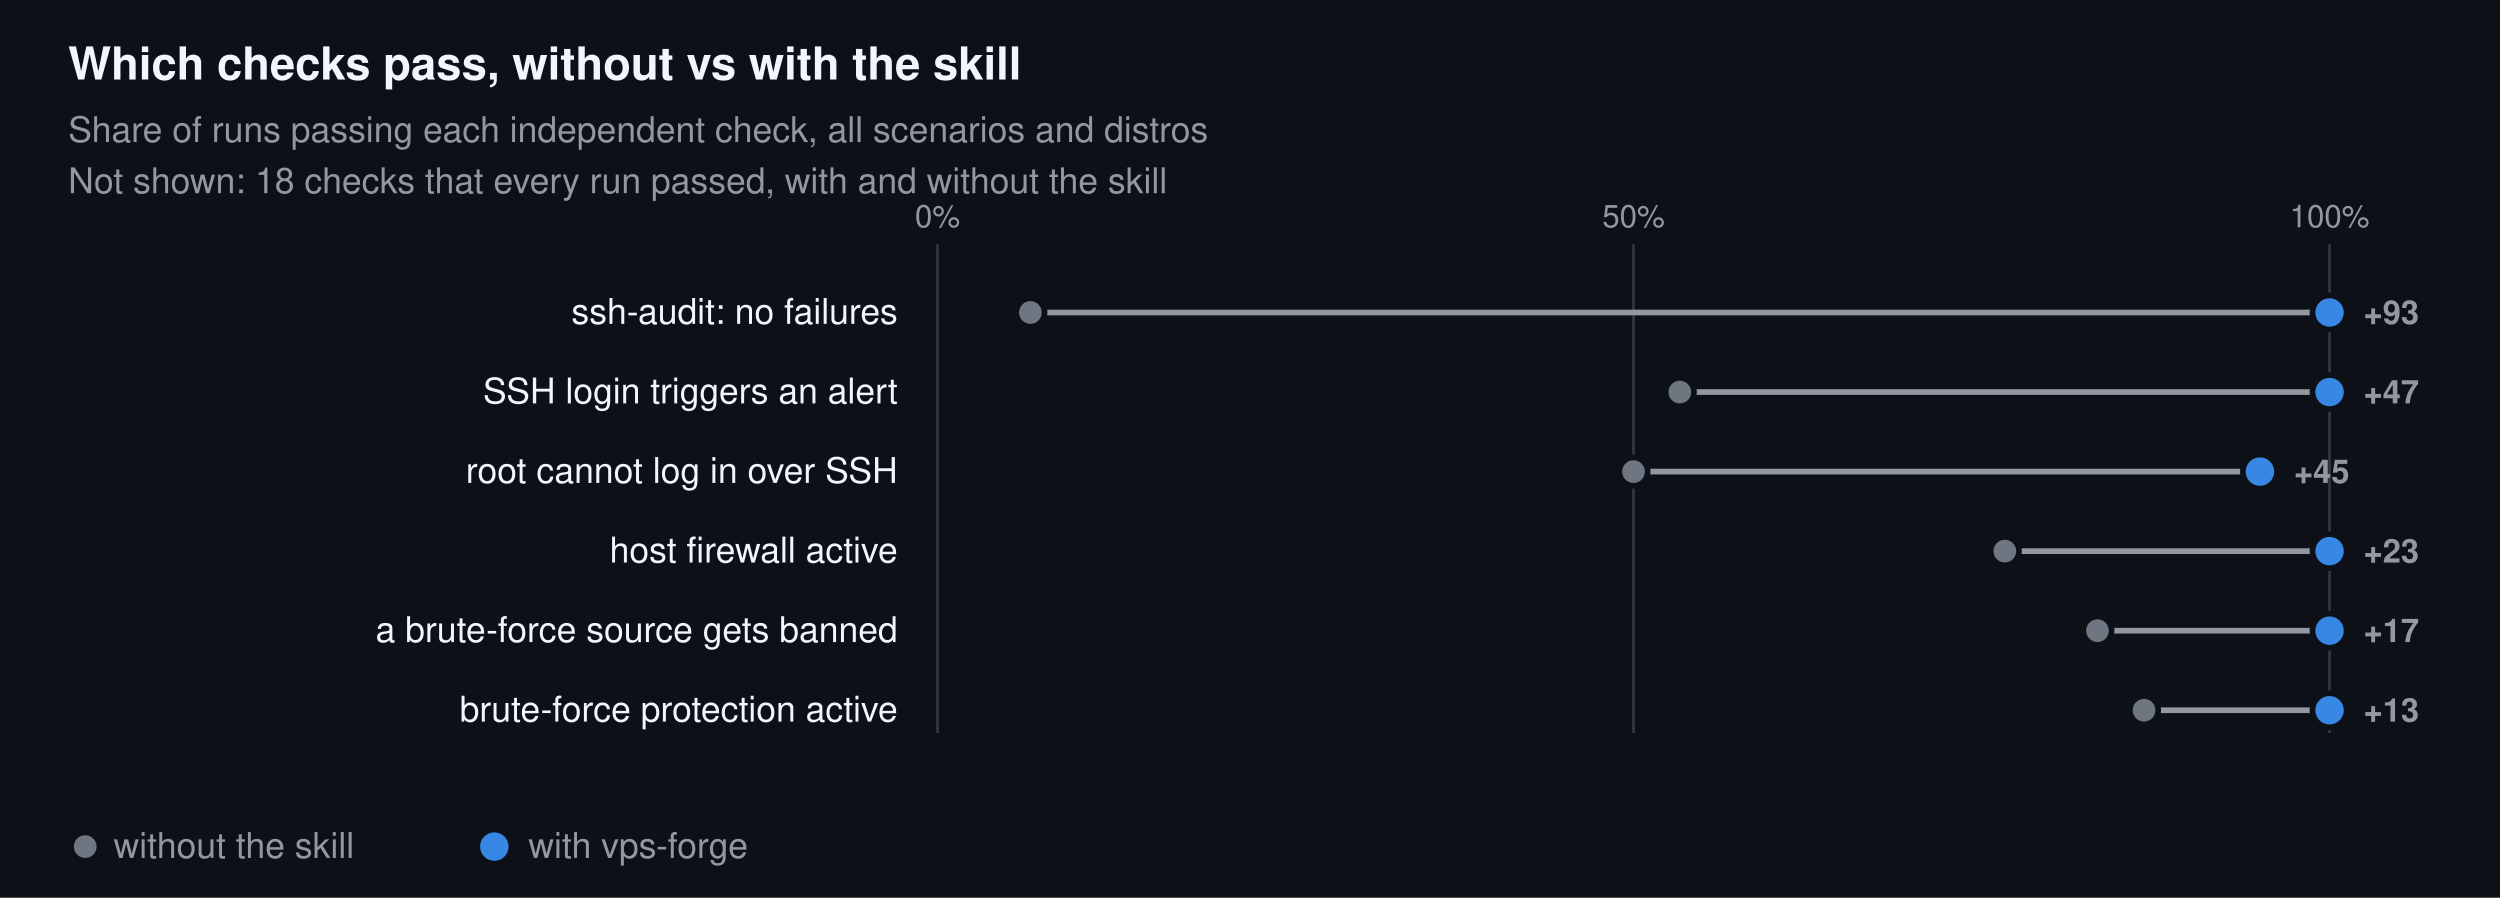
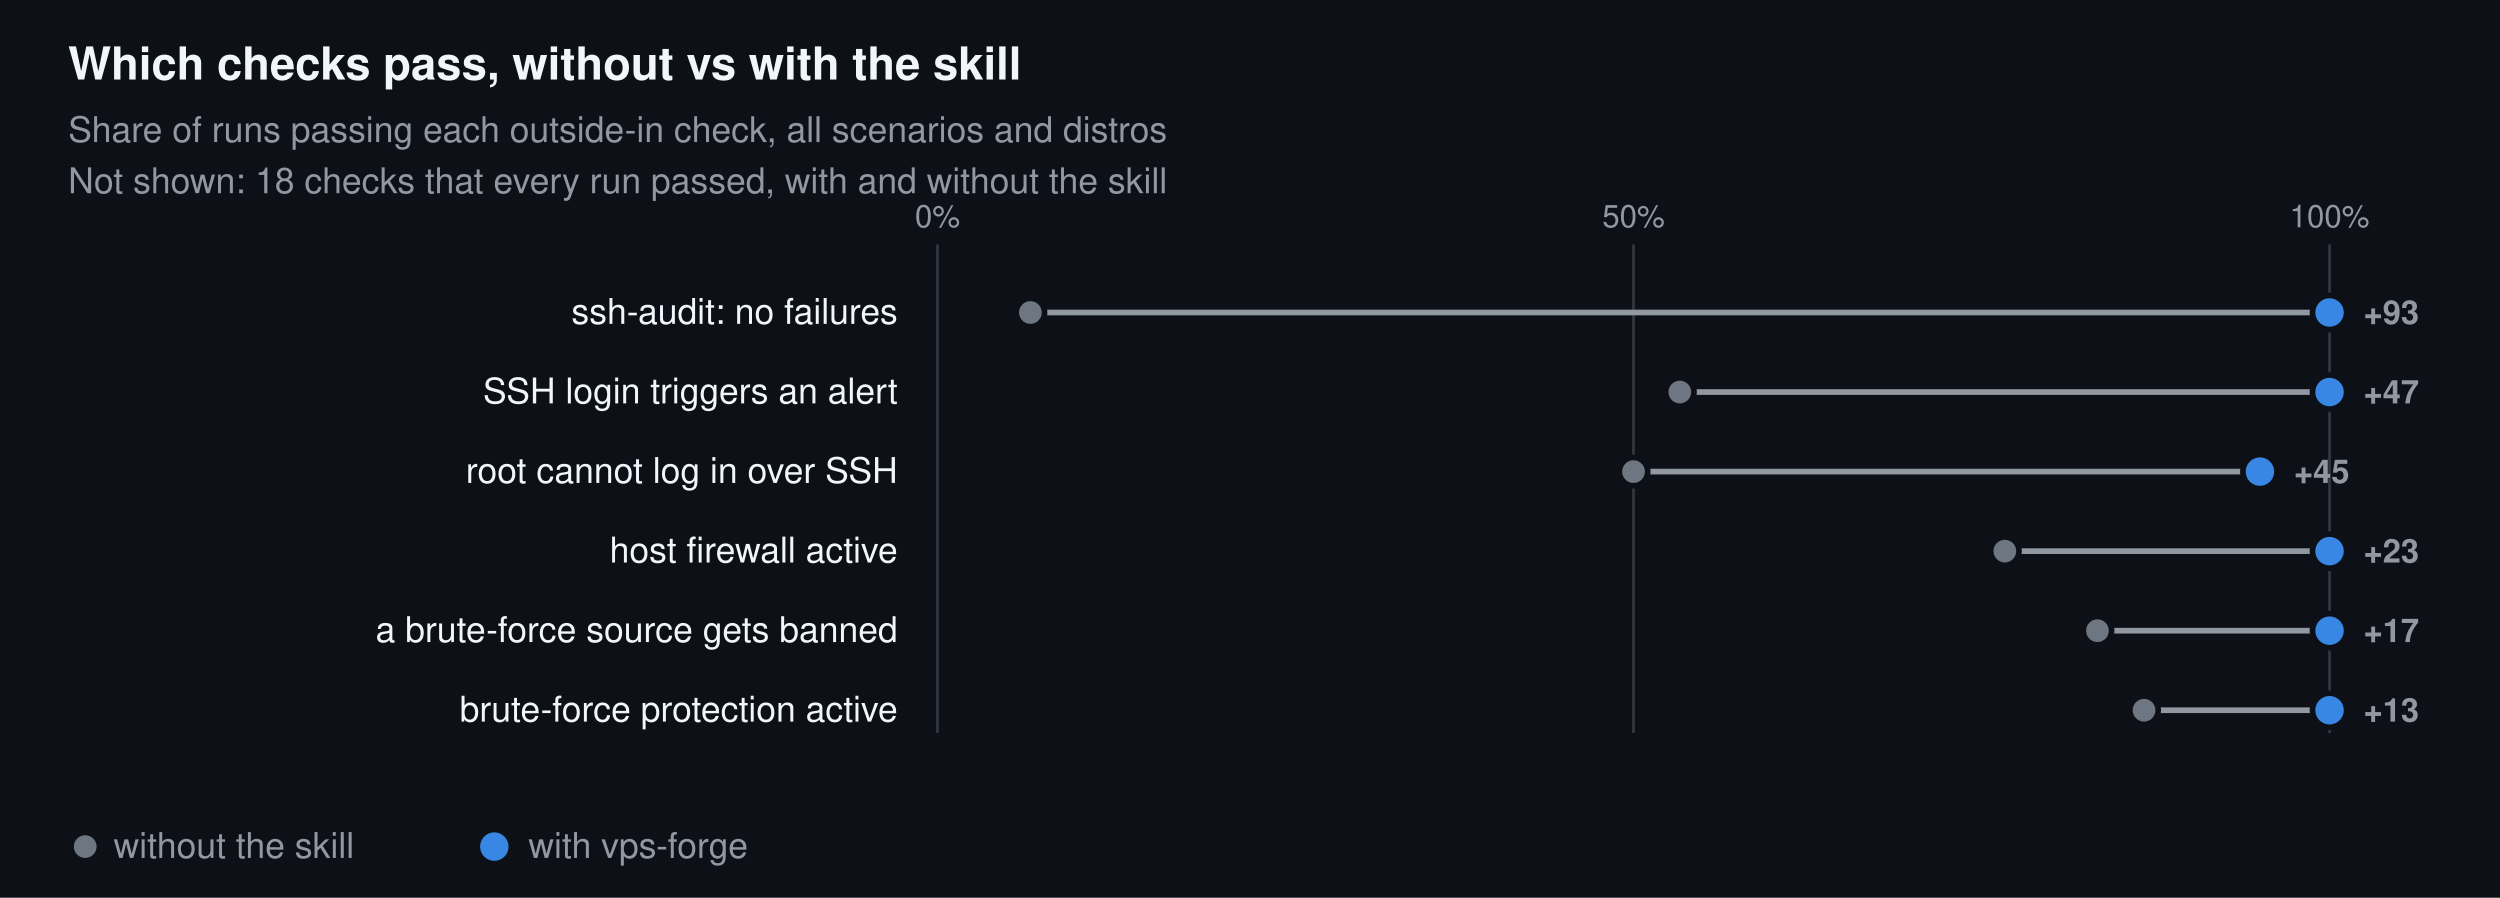
<svg xmlns="http://www.w3.org/2000/svg" width="880" height="316" viewBox="0 0 880 316" font-family="-apple-system, BlinkMacSystemFont, 'Segoe UI', Helvetica, Arial, sans-serif" role="img" aria-label="Pass rate per check without and with the skill">
  <rect width="100%" height="100%" fill="#0d1117" />
  <text x="24.0" y="28.0" font-size="16" fill="#f0f6fc" text-anchor="start" font-weight="600">Which checks pass, without vs with the skill</text>
-   <text x="24.0" y="50.0" font-size="12.5" fill="#9198a1" text-anchor="start" font-weight="400">Share of runs passing each independent check, all scenarios and distros</text>
+   <text x="24.0" y="50.0" font-size="12.5" fill="#9198a1" text-anchor="start" font-weight="400">Share of runs passing each outside-in check, all scenarios and distros</text>
  <text x="24.0" y="68.0" font-size="12.5" fill="#9198a1" text-anchor="start" font-weight="400">Not shown: 18 checks that every run passed, with and without the skill</text>
  <line x1="330.0" y1="86.0" x2="330.0" y2="258.0" stroke="#30363d" stroke-width="1" />
  <text x="330.0" y="80.0" font-size="11" fill="#9198a1" text-anchor="middle" font-weight="400">0%</text>
  <line x1="575.0" y1="86.0" x2="575.0" y2="258.0" stroke="#30363d" stroke-width="1" />
  <text x="575.0" y="80.0" font-size="11" fill="#9198a1" text-anchor="middle" font-weight="400">50%</text>
  <line x1="820.0" y1="86.0" x2="820.0" y2="258.0" stroke="#30363d" stroke-width="1" />
  <text x="820.0" y="80.0" font-size="11" fill="#9198a1" text-anchor="middle" font-weight="400">100%</text>
  <text x="316.0" y="114.0" font-size="12.5" fill="#f0f6fc" text-anchor="end" font-weight="400">ssh-audit: no failures</text>
  <line x1="362.7" y1="110.0" x2="820.0" y2="110.0" stroke="#9198a1" stroke-width="2" />
  <circle cx="362.7" cy="110.0" r="5" fill="#6e7681" stroke="#0d1117" stroke-width="2" />
  <circle cx="820.0" cy="110.0" r="6" fill="#3987e5" stroke="#0d1117" stroke-width="2" />
  <text x="832.0" y="114.0" font-size="11.5" fill="#9198a1" text-anchor="start" font-weight="600">+93</text>
  <text x="316.0" y="142.0" font-size="12.5" fill="#f0f6fc" text-anchor="end" font-weight="400">SSH login triggers an alert</text>
  <line x1="591.3" y1="138.0" x2="820.0" y2="138.0" stroke="#9198a1" stroke-width="2" />
  <circle cx="591.3" cy="138.0" r="5" fill="#6e7681" stroke="#0d1117" stroke-width="2" />
  <circle cx="820.0" cy="138.0" r="6" fill="#3987e5" stroke="#0d1117" stroke-width="2" />
  <text x="832.0" y="142.0" font-size="11.5" fill="#9198a1" text-anchor="start" font-weight="600">+47</text>
  <text x="316.0" y="170.0" font-size="12.5" fill="#f0f6fc" text-anchor="end" font-weight="400">root cannot log in over SSH</text>
  <line x1="575.0" y1="166.0" x2="795.5" y2="166.0" stroke="#9198a1" stroke-width="2" />
  <circle cx="575.0" cy="166.0" r="5" fill="#6e7681" stroke="#0d1117" stroke-width="2" />
  <circle cx="795.5" cy="166.0" r="6" fill="#3987e5" stroke="#0d1117" stroke-width="2" />
  <text x="807.5" y="170.0" font-size="11.5" fill="#9198a1" text-anchor="start" font-weight="600">+45</text>
  <text x="316.0" y="198.0" font-size="12.5" fill="#f0f6fc" text-anchor="end" font-weight="400">host firewall active</text>
  <line x1="705.7" y1="194.0" x2="820.0" y2="194.0" stroke="#9198a1" stroke-width="2" />
  <circle cx="705.7" cy="194.0" r="5" fill="#6e7681" stroke="#0d1117" stroke-width="2" />
  <circle cx="820.0" cy="194.0" r="6" fill="#3987e5" stroke="#0d1117" stroke-width="2" />
  <text x="832.0" y="198.0" font-size="11.5" fill="#9198a1" text-anchor="start" font-weight="600">+23</text>
  <text x="316.0" y="226.0" font-size="12.5" fill="#f0f6fc" text-anchor="end" font-weight="400">a brute-force source gets banned</text>
  <line x1="738.3" y1="222.0" x2="820.0" y2="222.0" stroke="#9198a1" stroke-width="2" />
  <circle cx="738.3" cy="222.0" r="5" fill="#6e7681" stroke="#0d1117" stroke-width="2" />
  <circle cx="820.0" cy="222.0" r="6" fill="#3987e5" stroke="#0d1117" stroke-width="2" />
  <text x="832.0" y="226.0" font-size="11.5" fill="#9198a1" text-anchor="start" font-weight="600">+17</text>
  <text x="316.0" y="254.0" font-size="12.5" fill="#f0f6fc" text-anchor="end" font-weight="400">brute-force protection active</text>
  <line x1="754.7" y1="250.0" x2="820.0" y2="250.0" stroke="#9198a1" stroke-width="2" />
  <circle cx="754.7" cy="250.0" r="5" fill="#6e7681" stroke="#0d1117" stroke-width="2" />
  <circle cx="820.0" cy="250.0" r="6" fill="#3987e5" stroke="#0d1117" stroke-width="2" />
  <text x="832.0" y="254.0" font-size="11.5" fill="#9198a1" text-anchor="start" font-weight="600">+13</text>
  <circle cx="30.0" cy="298.0" r="5" fill="#6e7681" stroke="#0d1117" stroke-width="2" />
  <text x="40.0" y="302.0" font-size="12.5" fill="#9198a1" text-anchor="start" font-weight="400">without the skill</text>
  <circle cx="174.0" cy="298.0" r="6" fill="#3987e5" stroke="#0d1117" stroke-width="2" />
  <text x="186.0" y="302.0" font-size="12.5" fill="#9198a1" text-anchor="start" font-weight="400">with vps-forge</text>
</svg>
